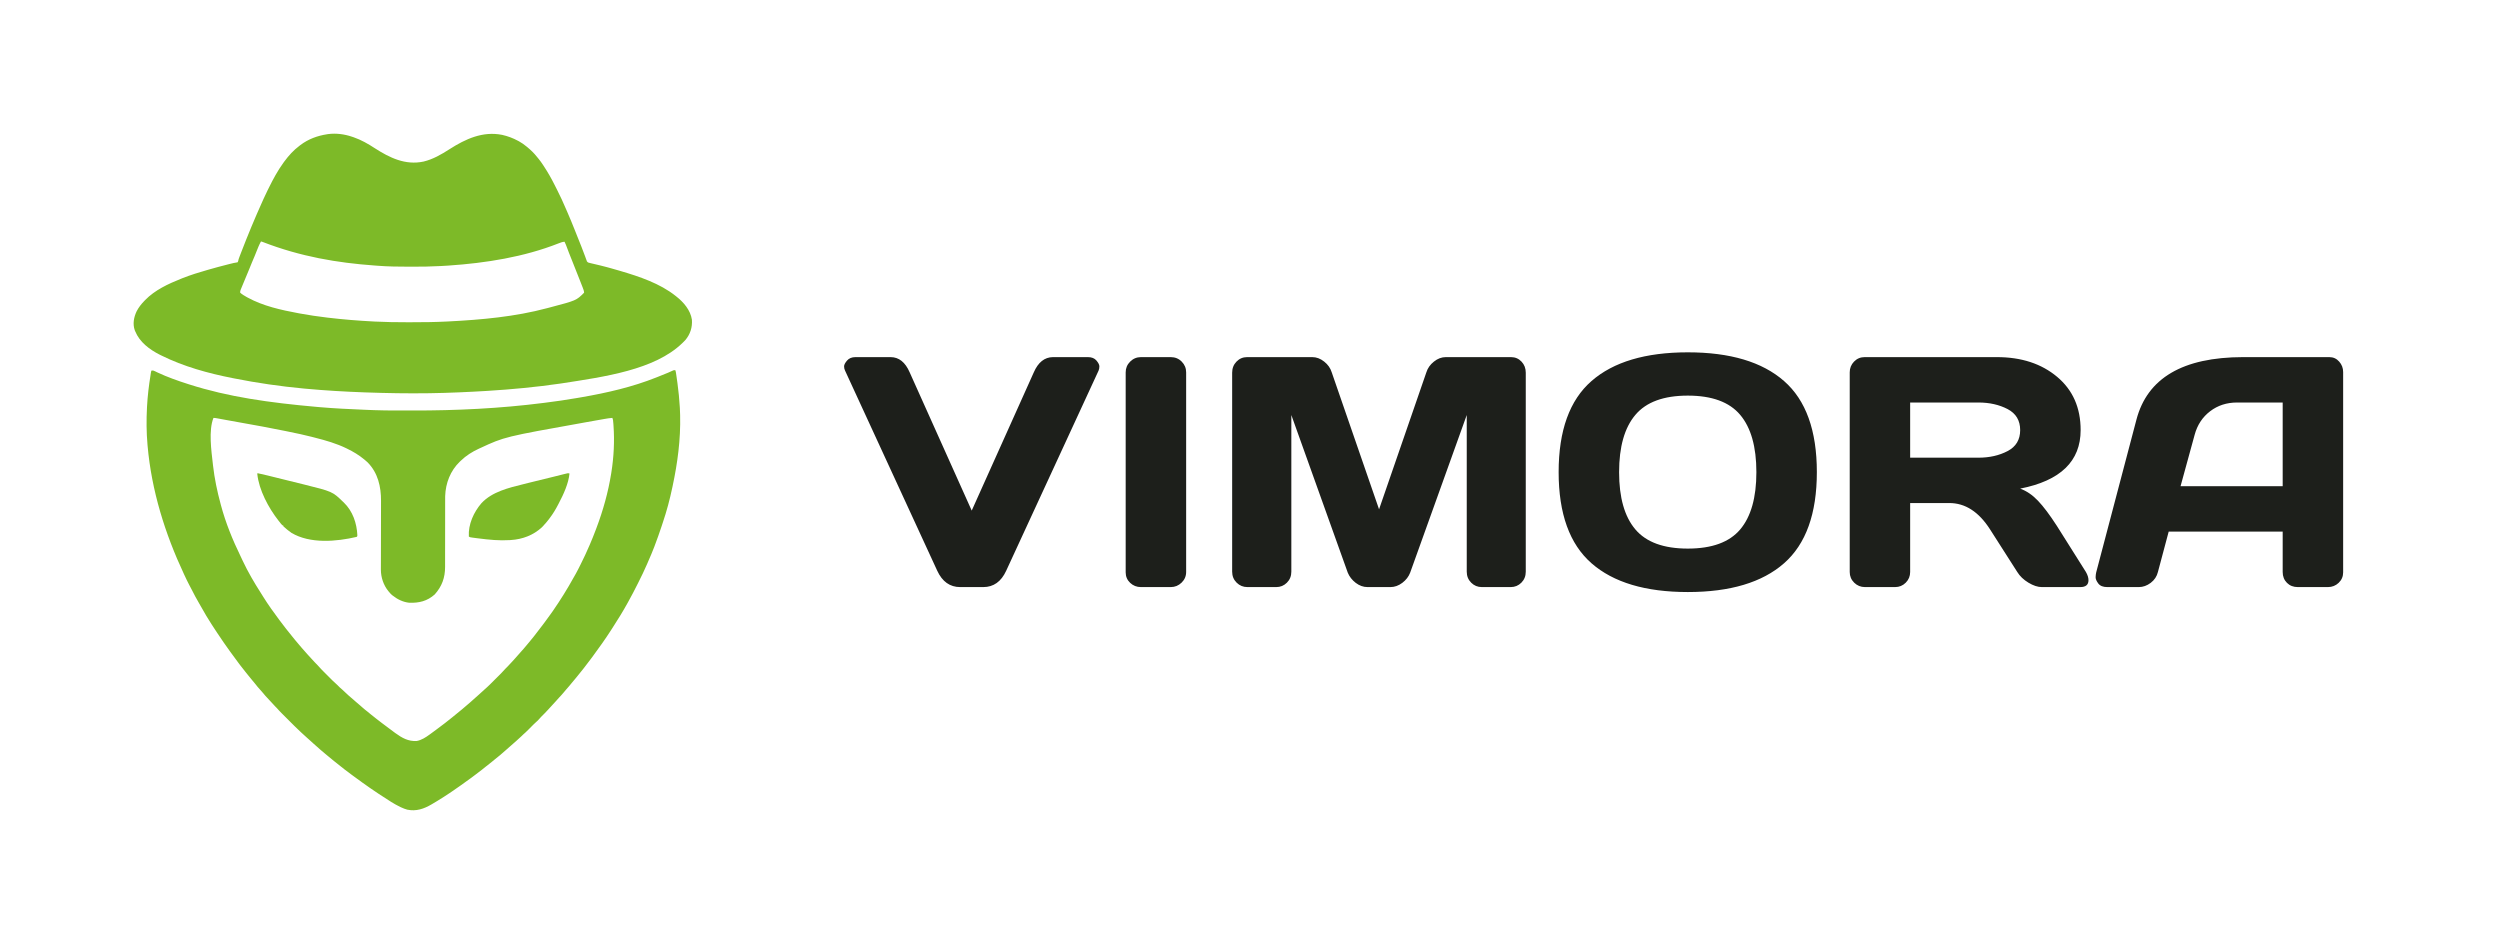
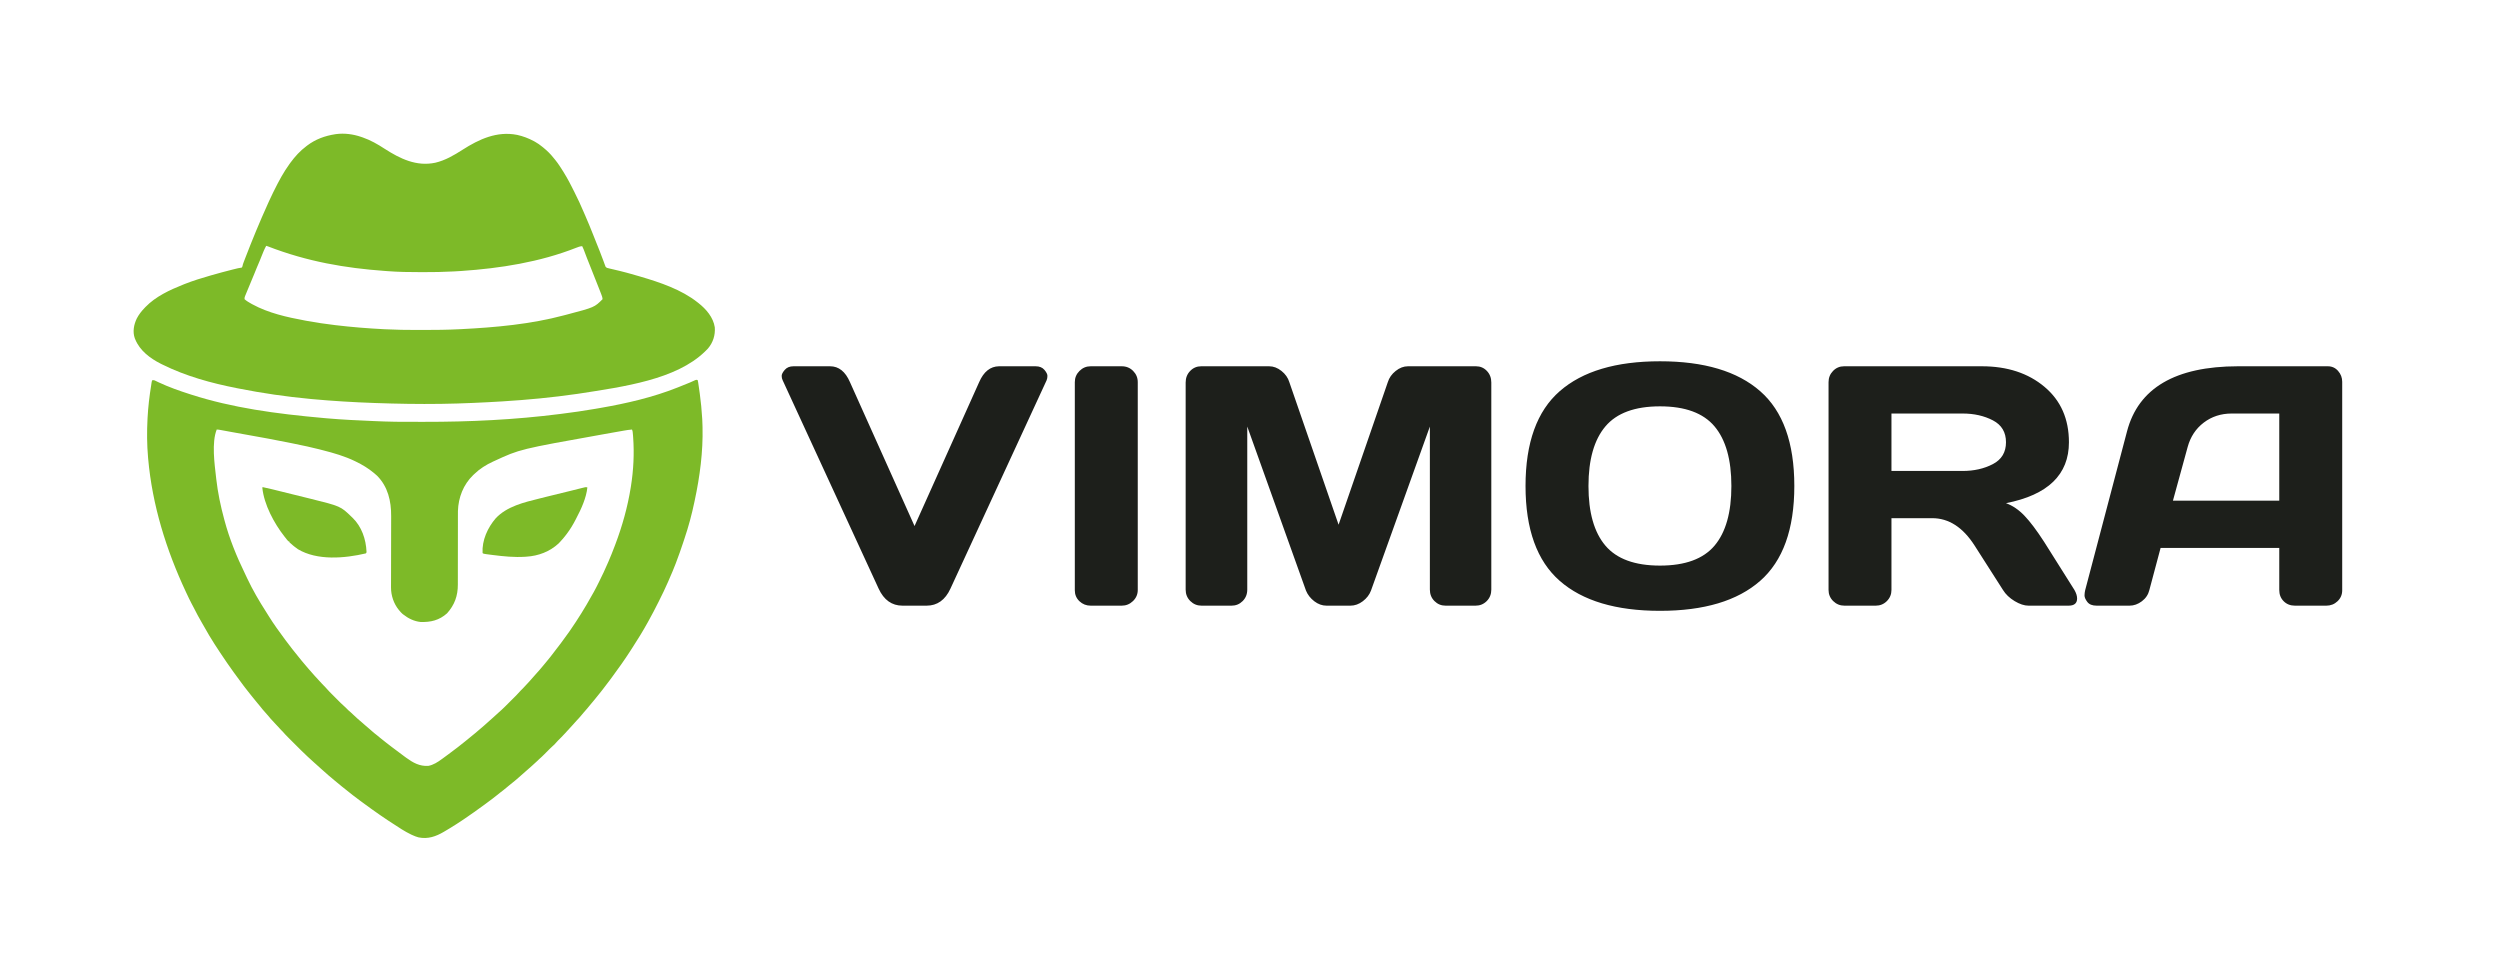
- <svg xmlns="http://www.w3.org/2000/svg" viewBox="-75.082 -260.082 8046.86 3039.16">
+ <svg xmlns="http://www.w3.org/2000/svg" viewBox="-58.101 -243.101 7729.89 3005.2">
  <g fill="#7DBA28" fill-rule="evenodd">
    <path transform="translate(1058 180)" d="M0 0 C1.72 0.58 3.45 1.15 5.23 1.75 C29.57 10.21 51.6 22.78 73.11 36.85 C121.1 67.72 171.63 92.42 230 80 C260.8 72.67 287.6 56.92 314 40 C365.32 7.16 420.67 -18.38 483.04 -6 C501.09 -1.98 517.72 4.25 534 13 C535.2 13.64 536.41 14.28 537.65 14.93 C546.07 19.56 553.56 24.93 561 31 C561.53 31.43 561.53 31.43 564.21 33.59 C575.37 42.79 585.84 52.8 594.78 64.2 C596.89 66.86 599.05 69.45 601.23 72.05 C606.06 77.96 610.36 84.14 614.56 90.5 C615.33 91.66 616.1 92.82 616.89 94.01 C629.68 113.46 641.32 133.56 651.69 154.39 C654.47 159.96 657.28 165.52 660.12 171.07 C670.41 191.26 679.8 211.72 688.67 232.58 C690.41 236.63 692.17 240.68 693.94 244.73 C702.02 263.18 709.63 281.78 717.06 300.5 C718.15 303.24 719.25 305.98 720.34 308.72 C722.49 314.13 724.64 319.54 726.79 324.95 C730.55 334.38 734.32 343.8 738.1 353.22 C742.18 363.41 746.06 373.65 749.8 383.96 C750.43 385.67 751.05 387.37 751.69 389.12 C751.97 389.9 751.97 389.9 753.39 393.82 C753.92 395.2 754.45 396.58 755 398 C755.32 399.02 755.65 400.03 755.98 401.08 C759.09 405.58 762.64 405.74 767.88 406.96 C768.87 407.2 769.86 407.44 770.88 407.69 C774.1 408.46 777.33 409.2 780.56 409.94 C782.78 410.46 785 410.99 787.21 411.53 C791.55 412.57 795.89 413.6 800.23 414.62 C806.93 416.22 813.6 417.93 820.25 419.75 C821.24 420.02 822.23 420.29 823.24 420.57 C826.16 421.37 829.08 422.18 832 423 C832.53 423.15 832.53 423.15 835.19 423.89 C843.48 426.2 851.74 428.58 860 431 C861.39 431.41 862.78 431.81 864.21 432.23 C924.71 450.07 991.01 472.19 1041 512 C1041.77 512.6 1042.55 513.2 1043.34 513.82 C1067.16 532.48 1089.37 558.07 1094 589 C1095.86 613.16 1088.64 635.95 1072.84 654.54 C1070.49 657.05 1068.08 659.47 1065.62 661.88 C1064.74 662.74 1063.85 663.61 1062.94 664.51 C974.1 750.39 813.53 772.5 674 794 C672.18 794.27 670.36 794.54 668.48 794.81 C591.75 805.94 514.37 813.21 437 818 C435.93 818.07 434.86 818.13 433.76 818.2 C405.27 819.99 376.77 821.38 348.25 822.62 C346.83 822.69 345.41 822.75 343.94 822.81 C312.91 824.17 281.87 825.1 250.81 825.56 C249.43 825.58 248.05 825.6 246.63 825.63 C179.06 826.63 111.54 825.39 44 823 C42.58 822.95 41.17 822.9 39.71 822.85 C-23.62 820.6 -86.9 816.84 -150 811 C-151.9 810.83 -153.8 810.65 -155.75 810.47 C-230.65 803.47 -305.24 792.7 -379 778 C-380.67 777.67 -382.33 777.35 -384.05 777.01 C-462.8 761.54 -541.94 739.82 -614 704 C-615.67 703.18 -617.34 702.36 -619.06 701.51 C-652.02 684.77 -683.73 661.12 -698 626 C-698.44 624.96 -698.87 623.92 -699.32 622.85 C-706.53 602.43 -702.22 580.73 -693.25 561.81 C-686.75 549.38 -678.73 539.05 -669 529 C-668.05 528 -667.1 527 -666.12 525.97 C-634.73 493.57 -591.3 473.46 -550 457 C-548.27 456.3 -546.53 455.61 -544.75 454.89 C-519.03 444.81 -492.56 436.55 -466 429 C-465.24 428.78 -465.24 428.78 -461.37 427.67 C-440.66 421.75 -419.89 416.1 -399 410.88 C-397.16 410.41 -395.32 409.95 -393.43 409.48 C-379.31 405.98 -379.31 405.98 -372.36 404.95 C-370.92 404.64 -369.48 404.32 -368 404 C-366.19 399.88 -366.19 399.88 -365 394 C-364.15 391.54 -363.26 389.1 -362.33 386.68 C-361.79 385.26 -361.25 383.85 -360.69 382.39 C-360.13 380.94 -359.58 379.49 -359 378 C-358.48 376.65 -357.97 375.31 -357.44 373.92 C-335.98 318.06 -313.1 262.68 -288.43 208.16 C-287.1 205.22 -285.78 202.27 -284.47 199.32 C-280.53 190.48 -276.47 181.73 -272.08 173.1 C-270.6 170.19 -269.14 167.27 -267.7 164.34 C-254.04 136.66 -239.19 108.99 -221 84 C-220.04 82.67 -219.07 81.34 -218.08 79.97 C-203.87 60.68 -188.27 43.35 -169 29 C-168.1 28.31 -167.2 27.61 -166.27 26.89 C-140.67 7.52 -111.51 -3.15 -80 -8 C-78.88 -8.18 -77.77 -8.35 -76.62 -8.53 C-51.06 -11.85 -24.26 -8.28 0 0 Z M-293 337 C-298.77 347.23 -303.05 358.17 -307.38 369.06 C-308.7 372.35 -310.02 375.65 -311.34 378.94 C-311.97 380.5 -312.6 382.07 -313.25 383.69 C-316.07 390.63 -319.04 397.5 -322.02 404.37 C-324.82 410.91 -327.43 417.52 -330.05 424.14 C-332.53 430.33 -335.13 436.48 -337.73 442.62 C-342.07 452.91 -346.33 463.22 -350.57 473.53 C-351.48 475.75 -352.4 477.96 -353.32 480.17 C-354.47 482.94 -355.61 485.72 -356.75 488.5 C-357.38 490.04 -358.02 491.57 -358.67 493.16 C-360 497 -360 497 -360 502 C-353.73 507.62 -346.72 511.74 -339.38 515.81 C-338.28 516.42 -337.19 517.03 -336.06 517.65 C-285.97 545.01 -228.62 557.67 -173 568 C-171.19 568.34 -169.38 568.68 -167.51 569.02 C-138.78 574.32 -110 578.56 -81 582 C-79.96 582.12 -78.93 582.25 -77.86 582.38 C-28.64 588.27 20.74 592.21 70.25 594.75 C71.39 594.81 72.54 594.87 73.71 594.93 C107.73 596.66 141.74 597.17 175.8 597.13 C180.83 597.12 185.87 597.13 190.9 597.13 C229.43 597.17 267.96 596.73 306.44 594.75 C307.68 594.69 308.92 594.63 310.2 594.56 C416.15 589.18 524.8 579.43 627.57 551.92 C630.81 551.05 634.06 550.21 637.32 549.37 C721.93 527.07 721.93 527.07 747 502 C746.69 496.07 744.65 490.99 742.5 485.5 C742.32 485.04 742.32 485.04 741.42 482.72 C740.66 480.78 739.9 478.84 739.14 476.91 C738.05 474.13 736.97 471.35 735.89 468.57 C731.25 456.62 726.5 444.72 721.73 432.83 C717.35 421.9 713.03 410.95 708.73 400 C705.4 391.53 702.03 383.07 698.62 374.62 C695.06 365.77 691.69 356.86 688.47 347.86 C687.17 344.44 685.71 341.24 684 338 C677.02 338.49 671.11 340.7 664.69 343.31 C552.64 387.36 430.62 406.58 311 414.69 C309.42 414.79 307.85 414.9 306.22 415.01 C301.7 415.3 297.17 415.56 292.63 415.81 C289.96 415.95 287.29 416.1 284.61 416.25 C254.51 417.91 224.48 418.37 194.33 418.32 C190.69 418.31 187.05 418.31 183.4 418.31 C149.63 418.27 115.96 417.94 82.28 415.26 C78.74 414.98 75.19 414.72 71.65 414.46 C-46.57 405.89 -165 386.24 -287.96 338.58 C-292 337 -292 337 -293 337 Z " />
    <path transform="translate(2099 932)" d="M0 0 C0.93 2.97 0.93 2.97 1.53 7 C1.76 8.51 1.99 10.01 2.23 11.56 C2.46 13.21 2.7 14.86 2.94 16.56 C3.19 18.27 3.44 19.97 3.7 21.73 C4.5 27.15 5.25 32.57 6 38 C6.23 39.68 6.47 41.35 6.71 43.08 C10.14 67.99 12.46 92.91 14 118 C14.07 119.14 14.14 120.28 14.22 121.46 C14.63 128.31 14.86 135.15 15 142 C15.03 143.21 15.07 144.42 15.1 145.66 C16.94 221.49 6.86 297.98 -9 372 C-9.33 373.56 -9.65 375.12 -9.99 376.72 C-18.03 415.19 -28.29 453.49 -40.9 490.73 C-42.12 494.36 -43.31 498.01 -44.5 501.66 C-51.46 522.98 -59.09 544.02 -67 565 C-67.21 565.57 -67.21 565.57 -68.29 568.43 C-74.17 584.02 -80.79 599.26 -87.48 614.52 C-88.8 617.53 -90.08 620.55 -91.35 623.58 C-99.74 643.44 -109.45 662.68 -119 682 C-119.32 682.64 -119.32 682.64 -120.92 685.89 C-130.79 705.86 -141.2 725.51 -152 745 C-152.85 746.54 -153.69 748.08 -154.57 749.66 C-169.12 776.03 -184.95 801.67 -201.35 826.92 C-203.73 830.58 -206.09 834.26 -208.44 837.94 C-226.1 865.4 -245.05 891.94 -264.45 918.2 C-266.85 921.44 -269.23 924.68 -271.61 927.93 C-278.57 937.43 -285.67 946.78 -293 956 C-294.79 958.29 -296.58 960.58 -298.38 962.88 C-304.49 970.66 -310.74 978.33 -317 986 C-317.8 986.99 -318.61 987.98 -319.44 989 C-324.32 995 -329.3 1000.91 -334.3 1006.8 C-336.78 1009.74 -339.21 1012.7 -341.62 1015.69 C-345.2 1020.09 -348.95 1024.3 -352.77 1028.49 C-355 1030.99 -357.1 1033.57 -359.19 1036.19 C-364.09 1042.26 -369.43 1047.89 -374.78 1053.56 C-378.28 1057.3 -381.64 1061.14 -385 1065 C-388.65 1069.02 -392.33 1073.01 -396 1077 C-397.81 1078.98 -399.63 1080.96 -401.44 1082.94 C-402.35 1083.93 -403.27 1084.93 -404.21 1085.95 C-406.06 1087.98 -407.92 1090.01 -409.76 1092.05 C-416.95 1099.93 -424.42 1107.47 -432.02 1114.96 C-435.85 1118.85 -439.41 1122.89 -443 1127 C-444.51 1128.43 -446.04 1129.84 -447.62 1131.19 C-450.91 1134.05 -453.95 1136.91 -457 1140 C-457.93 1140.94 -458.87 1141.88 -459.83 1142.84 C-460.84 1143.86 -461.85 1144.88 -462.89 1145.93 C-465.2 1148.24 -467.51 1150.56 -469.81 1152.88 C-470.96 1154.03 -472.11 1155.19 -473.3 1156.39 C-479.04 1162.14 -484.82 1167.72 -491 1173 C-492.15 1174.15 -493.31 1175.31 -494.5 1176.5 C-498.19 1180.19 -502.06 1183.57 -506 1187 C-508 1188.83 -510 1190.66 -512 1192.5 C-518.83 1198.78 -525.82 1204.85 -532.88 1210.88 C-537.91 1215.18 -542.88 1219.55 -547.79 1224 C-558.68 1233.86 -569.95 1243.23 -581.54 1252.26 C-584.87 1254.89 -588.1 1257.61 -591.31 1260.38 C-597.58 1265.73 -604.11 1270.71 -610.68 1275.68 C-614.82 1278.86 -618.85 1282.12 -622.88 1285.44 C-630.18 1291.42 -637.71 1297.03 -645.34 1302.59 C-649.63 1305.73 -653.88 1308.92 -658.12 1312.12 C-664.8 1317.15 -671.59 1321.99 -678.44 1326.78 C-682.73 1329.81 -686.97 1332.88 -691.21 1335.97 C-700.54 1342.72 -710.02 1349.23 -719.58 1355.66 C-722.3 1357.49 -725.03 1359.34 -727.75 1361.18 C-739.98 1369.44 -752.4 1377.32 -765 1385 C-766.36 1385.83 -767.72 1386.66 -769.13 1387.52 C-772.74 1389.71 -776.36 1391.86 -780 1394 C-781.67 1394.99 -783.34 1395.99 -785.06 1397.01 C-809.58 1411.43 -834.42 1420 -863.03 1414.04 C-869.65 1412.31 -875.79 1409.83 -882 1407 C-883.19 1406.46 -884.39 1405.92 -885.62 1405.36 C-905.87 1395.67 -924.71 1383.06 -943.41 1370.7 C-947.23 1368.19 -951.09 1365.72 -954.94 1363.25 C-963.07 1357.99 -971.05 1352.53 -979 1347 C-980.83 1345.74 -982.66 1344.47 -984.48 1343.21 C-1001.26 1331.59 -1017.8 1319.66 -1034.21 1307.54 C-1037.4 1305.18 -1040.59 1302.84 -1043.79 1300.5 C-1058.91 1289.42 -1073.68 1277.95 -1088.19 1266.09 C-1091.83 1263.14 -1095.5 1260.25 -1099.19 1257.38 C-1104.88 1252.92 -1110.42 1248.31 -1115.92 1243.61 C-1118.73 1241.23 -1121.57 1238.89 -1124.44 1236.56 C-1136.44 1226.79 -1148.08 1216.55 -1159.57 1206.18 C-1161.66 1204.31 -1163.76 1202.46 -1165.88 1200.62 C-1170.35 1196.69 -1174.74 1192.66 -1179.13 1188.62 C-1181.37 1186.57 -1183.65 1184.56 -1185.94 1182.56 C-1191.73 1177.48 -1197.36 1172.24 -1203 1167 C-1204.12 1165.96 -1205.25 1164.93 -1206.4 1163.86 C-1219.52 1151.66 -1232.17 1138.99 -1244.82 1126.31 C-1248.65 1122.48 -1252.48 1118.65 -1256.31 1114.83 C-1258.76 1112.38 -1261.21 1109.92 -1263.66 1107.47 C-1264.8 1106.34 -1265.94 1105.2 -1267.1 1104.03 C-1272.61 1098.51 -1277.93 1092.93 -1283 1087 C-1284.65 1085.31 -1286.31 1083.64 -1288 1082 C-1292.21 1077.83 -1296.11 1073.48 -1300 1069 C-1302.28 1066.54 -1304.58 1064.08 -1306.88 1061.62 C-1320.96 1046.57 -1320.96 1046.57 -1327.31 1038.69 C-1330.68 1034.52 -1334.21 1030.59 -1337.88 1026.69 C-1343 1021.2 -1347.64 1015.48 -1352.22 1009.54 C-1355.05 1005.93 -1358 1002.46 -1361 999 C-1365.9 993.34 -1370.56 987.54 -1375.15 981.64 C-1378.24 977.7 -1381.39 973.81 -1384.56 969.94 C-1390.17 963.05 -1395.64 956.08 -1401 949 C-1402.15 947.48 -1403.31 945.95 -1404.5 944.38 C-1411.69 934.83 -1418.77 925.21 -1425.75 915.5 C-1428.58 911.58 -1431.45 907.68 -1434.33 903.8 C-1441.1 894.67 -1447.62 885.41 -1454 876 C-1455.39 873.96 -1456.79 871.91 -1458.18 869.87 C-1482.16 834.68 -1505.84 799.13 -1526.33 761.77 C-1528.23 758.38 -1530.15 755.03 -1532.14 751.7 C-1541.49 735.98 -1549.89 719.86 -1558.18 703.56 C-1560.36 699.3 -1562.61 695.08 -1564.88 690.88 C-1570.26 680.75 -1575.13 670.38 -1580 660 C-1580.71 658.49 -1581.42 656.97 -1582.15 655.41 C-1643.17 525.18 -1686.32 386.68 -1699 243 C-1699.11 241.74 -1699.23 240.47 -1699.34 239.17 C-1702.83 199.6 -1703.09 159.65 -1701 120 C-1700.94 118.85 -1700.88 117.71 -1700.82 116.53 C-1699.01 82.82 -1695.06 49.35 -1689.64 16.04 C-1689.24 13.52 -1688.87 10.99 -1688.55 8.45 C-1688.13 5.42 -1688.13 5.42 -1687 1 C-1681.34 -0.13 -1680.32 0.4 -1675.33 2.84 C-1673.99 3.48 -1672.64 4.13 -1671.25 4.79 C-1669.79 5.5 -1668.32 6.21 -1666.81 6.94 C-1635.18 21.8 -1602.26 33.37 -1569 44 C-1567.71 44.41 -1566.43 44.83 -1565.1 45.25 C-1439.3 85.51 -1307.27 104.09 -1153.73 117.68 C-1150.49 117.96 -1147.25 118.24 -1144.01 118.52 C-1097.51 122.55 -1050.81 124.73 -1004.19 126.69 C-1002.74 126.75 -1001.3 126.81 -999.82 126.87 C-995.62 127.05 -991.43 127.22 -987.23 127.39 C-986.06 127.43 -984.89 127.48 -983.69 127.53 C-979.46 127.7 -975.23 127.85 -971 128 C-969.93 128.04 -968.87 128.08 -967.77 128.12 C-945.65 128.94 -923.55 129.16 -901.41 129.17 C-897.85 129.17 -894.28 129.17 -890.71 129.18 C-883.27 129.18 -875.82 129.19 -868.38 129.19 C-860.89 129.19 -853.41 129.19 -845.92 129.21 C-705.73 129.46 -565.13 122.71 -426 105 C-424.57 104.82 -423.15 104.64 -421.68 104.45 C-386.49 99.99 -351.39 95.13 -316.46 88.96 C-311.09 88.02 -305.72 87.1 -300.35 86.18 C-219.84 72.21 -137.99 53.32 -62 23 C-61.2 22.68 -61.2 22.68 -57.17 21.08 C-21.01 6.6 -21.01 6.6 -7.17 0.14 C-4 -1 -4 -1 0 0 Z M-1487 153 C-1503.06 193.14 -1493.77 258.87 -1489 301 C-1488.81 302.74 -1488.61 304.49 -1488.41 306.29 C-1483.62 348.26 -1475.06 389.26 -1464 430 C-1463.67 431.23 -1463.34 432.47 -1463.01 433.74 C-1447.85 490.64 -1425.37 545.79 -1399.6 598.64 C-1397.31 603.37 -1395.08 608.11 -1392.88 612.88 C-1376.01 648.78 -1355.69 683.55 -1334.26 716.91 C-1331.51 721.18 -1328.84 725.49 -1326.19 729.81 C-1310.7 754.65 -1293.48 778.54 -1276 802 C-1275.6 802.54 -1275.6 802.54 -1273.58 805.26 C-1260.19 823.19 -1246.48 840.85 -1232.21 858.1 C-1229.74 861.11 -1227.29 864.13 -1224.88 867.19 C-1219.77 873.61 -1214.36 879.78 -1209 886 C-1206.94 888.42 -1204.87 890.83 -1202.81 893.25 C-1198.68 898.07 -1194.5 902.83 -1190.23 907.52 C-1188.36 909.6 -1186.53 911.69 -1184.7 913.8 C-1181.09 917.9 -1177.38 921.9 -1173.62 925.88 C-1169.41 930.35 -1165.21 934.84 -1161.12 939.44 C-1157.67 943.31 -1154.06 946.99 -1150.34 950.6 C-1148.49 952.5 -1146.72 954.49 -1144.99 956.5 C-1140.47 961.68 -1135.62 966.52 -1130.75 971.38 C-1129.78 972.35 -1128.81 973.32 -1127.81 974.32 C-1125.77 976.36 -1123.73 978.4 -1121.69 980.45 C-1118.57 983.55 -1115.46 986.67 -1112.36 989.78 C-1110.36 991.77 -1108.37 993.76 -1106.38 995.75 C-1105.92 996.22 -1105.92 996.22 -1103.59 998.55 C-1098.55 1003.57 -1093.39 1008.35 -1088 1013 C-1085.33 1015.67 -1082.67 1018.33 -1080 1021 C-1077.33 1023.33 -1074.67 1025.67 -1072 1028 C-1069.39 1030.43 -1066.78 1032.86 -1064.19 1035.31 C-1055.24 1043.72 -1046.31 1052.01 -1036.75 1059.72 C-1033.92 1062.07 -1031.21 1064.51 -1028.5 1067 C-1024.03 1071.12 -1019.4 1074.98 -1014.67 1078.79 C-1012.1 1080.92 -1009.64 1083.12 -1007.19 1085.38 C-1002.2 1089.92 -996.91 1094.04 -991.58 1098.18 C-988.13 1100.9 -984.78 1103.7 -981.44 1106.56 C-975.13 1111.94 -968.61 1116.99 -962 1122 C-959.83 1123.67 -957.67 1125.33 -955.5 1127 C-954.43 1127.82 -953.36 1128.65 -952.25 1129.5 C-950.07 1131.17 -947.89 1132.85 -945.71 1134.54 C-932.29 1144.89 -918.68 1154.98 -905 1165 C-903.72 1165.94 -902.44 1166.87 -901.12 1167.84 C-879.97 1183.16 -859.85 1194.56 -833 1193 C-817.51 1190.29 -803.45 1181.18 -791 1172 C-790.43 1171.58 -790.43 1171.58 -787.53 1169.48 C-783.67 1166.67 -779.84 1163.83 -776 1161 C-774.44 1159.86 -772.89 1158.72 -771.28 1157.54 C-762.1 1150.8 -752.99 1143.99 -744 1137 C-742.6 1135.92 -741.21 1134.84 -739.77 1133.73 C-725.25 1122.5 -711.05 1110.89 -696.89 1099.21 C-693.73 1096.6 -690.56 1094.02 -687.38 1091.44 C-681.76 1086.85 -676.3 1082.09 -670.84 1077.33 C-667.18 1074.16 -663.5 1071.01 -659.81 1067.88 C-654.32 1063.18 -648.97 1058.36 -643.67 1053.46 C-640.17 1050.24 -636.59 1047.12 -633 1044 C-626.58 1038.28 -620.23 1032.47 -613.9 1026.64 C-611.31 1024.28 -608.69 1021.95 -606.06 1019.62 C-602.92 1016.82 -599.96 1013.99 -597 1011 C-595.53 1009.54 -594.06 1008.07 -592.6 1006.61 C-587.94 1001.97 -583.29 997.33 -578.64 992.69 C-576.63 990.69 -574.63 988.7 -572.62 986.7 C-569.72 983.81 -566.82 980.91 -563.91 978.01 C-563.03 977.13 -562.14 976.24 -561.22 975.33 C-556.27 970.38 -551.57 965.31 -547 960 C-544.69 957.65 -542.35 955.31 -540 953 C-535.12 948.15 -530.48 943.23 -526 938 C-524.05 935.87 -522.09 933.74 -520.12 931.62 C-512.13 922.99 -504.34 914.25 -496.77 905.23 C-494.17 902.2 -491.52 899.25 -488.81 896.31 C-485.06 892.23 -481.55 888.02 -478.13 883.66 C-475.65 880.56 -473.08 877.53 -470.5 874.5 C-465.89 869.08 -461.4 863.59 -457 858 C-456.15 856.92 -455.29 855.84 -454.41 854.73 C-445.21 843.05 -436.17 831.27 -427.27 819.37 C-424.96 816.28 -422.65 813.21 -420.32 810.13 C-412.34 799.56 -404.55 788.88 -397 778 C-396.06 776.65 -395.13 775.3 -394.16 773.91 C-370.05 738.99 -347.68 703.13 -327.2 665.96 C-325.13 662.24 -323.01 658.56 -320.88 654.88 C-318.16 650.15 -315.64 645.37 -313.23 640.49 C-310.6 635.22 -307.96 629.95 -305.28 624.7 C-295.14 604.77 -285.88 584.52 -277 564 C-276.74 563.39 -276.74 563.39 -275.39 560.3 C-268.9 545.31 -262.84 530.17 -257.08 514.87 C-256.14 512.38 -255.19 509.9 -254.24 507.41 C-233.04 451.23 -216.53 392.32 -207 333 C-206.76 331.52 -206.52 330.05 -206.28 328.52 C-198.38 278.57 -195.79 228.1 -199.38 177.62 C-199.5 175.84 -199.63 174.06 -199.76 172.23 C-200.81 158.74 -200.81 158.74 -203 153 C-211.63 153.65 -220.04 154.93 -228.55 156.45 C-229.97 156.7 -231.39 156.95 -232.85 157.2 C-237.52 158.03 -242.2 158.86 -246.88 159.69 C-250.18 160.27 -253.49 160.86 -256.8 161.44 C-267.2 163.29 -277.6 165.14 -288 167 C-289.65 167.3 -291.31 167.59 -293.01 167.9 C-549.89 213.83 -549.89 213.83 -628 250 C-628.71 250.32 -628.71 250.32 -632.29 251.93 C-653.75 261.71 -674.05 274.48 -691 291 C-692.1 292.03 -693.19 293.07 -694.32 294.13 C-724.4 323.17 -739.81 363.04 -741.18 404.57 C-741.28 411.06 -741.27 417.56 -741.26 424.05 C-741.26 426.54 -741.26 429.02 -741.27 431.51 C-741.27 436.83 -741.28 442.15 -741.27 447.47 C-741.27 455.9 -741.29 464.33 -741.3 472.76 C-741.35 496.71 -741.37 520.67 -741.38 544.63 C-741.38 557.88 -741.4 571.14 -741.44 584.39 C-741.46 592.76 -741.46 601.12 -741.45 609.49 C-741.45 614.7 -741.46 619.92 -741.48 625.14 C-741.48 627.55 -741.48 629.95 -741.47 632.35 C-741.35 667.16 -751.57 695.34 -774.81 721.25 C-798.93 742.85 -825.42 749.11 -857 748 C-876.68 745.91 -894.65 737.14 -910 725 C-910.88 724.32 -911.75 723.64 -912.65 722.94 C-916.23 719.98 -919.03 716.57 -922 713 C-922.68 712.21 -923.36 711.43 -924.06 710.62 C-939.65 691.49 -948.16 666.18 -948.1 641.67 C-948.1 641.16 -948.1 641.16 -948.1 638.56 C-948.09 635.12 -948.08 631.69 -948.07 628.25 C-948.06 625.79 -948.06 623.32 -948.05 620.86 C-948.04 615.54 -948.03 610.23 -948.01 604.92 C-947.99 596.51 -947.98 588.09 -947.97 579.67 C-947.93 555.74 -947.89 531.81 -947.83 507.87 C-947.79 494.65 -947.77 481.43 -947.76 468.21 C-947.75 461.23 -947.74 454.24 -947.71 447.26 C-947.69 440.67 -947.68 434.09 -947.68 427.5 C-947.68 425.1 -947.67 422.7 -947.66 420.3 C-947.41 374.2 -957.67 329.71 -991 296 C-993.61 293.6 -996.28 291.27 -999 289 C-999.8 288.33 -1000.59 287.66 -1001.41 286.97 C-1018.39 272.85 -1037.13 261.55 -1057 252 C-1057.9 251.56 -1058.8 251.12 -1059.73 250.66 C-1091 235.51 -1125.2 225.59 -1158.79 217.07 C-1162.73 216.07 -1166.66 215.04 -1170.58 214 C-1194.67 207.71 -1219.07 202.77 -1243.44 197.74 C-1247.17 196.97 -1250.89 196.18 -1254.62 195.4 C-1277.39 190.64 -1300.24 186.29 -1323.12 182.01 C-1326.23 181.43 -1329.35 180.85 -1332.46 180.26 C-1369.51 173.32 -1406.62 166.66 -1443.75 160.17 C-1454.13 158.35 -1464.49 156.45 -1474.84 154.46 C-1478.95 153.68 -1482.8 153 -1487 153 Z " />
    <path transform="translate(754 1263)" d="M0 0 C9.92 2.07 19.78 4.35 29.62 6.75 C30.26 6.9 30.26 6.9 33.49 7.69 C42.33 9.84 51.15 12.04 59.97 14.25 C70.47 16.88 80.98 19.48 91.49 22.05 C109 26.34 126.5 30.66 144 35 C145.09 35.27 146.18 35.54 147.31 35.82 C240.98 59.09 240.98 59.09 275 92 C275.87 92.81 276.73 93.63 277.62 94.47 C306.24 122.01 319.45 160.99 321.18 199.97 C321 203 321 203 319 205 C253.72 220.35 168.91 227.81 109 192 C104.79 189.22 100.88 186.23 97 183 C96.37 182.48 96.37 182.48 93.16 179.84 C85.94 173.79 85.94 173.79 83 171 C83 170.34 83 169.68 83 169 C82.34 168.67 82.34 168.67 79 167 C75.74 163.56 72.92 159.74 70 156 C68.99 154.73 67.98 153.47 66.95 152.16 C35.32 111.78 4.25 54.03 -1 2 C-0.67 1.34 -0.34 0.68 0 0 Z " />
    <path transform="translate(1758 1264)" d="M0 0 C-3.17 32.02 -19 66.75 -34 95 C-34.67 96.32 -35.34 97.64 -36.03 99 C-44.1 114.69 -53.23 130 -64 144 C-64.77 145.03 -65.53 146.06 -66.32 147.12 C-72.12 154.84 -78.35 162 -85 169 C-86.22 170.32 -87.43 171.64 -88.69 173 C-116.25 198.57 -151.33 211.82 -188.56 214.12 C-189.18 214.17 -189.18 214.17 -192.33 214.39 C-225.62 216.54 -259 213.24 -292 209 C-292.71 208.91 -292.71 208.91 -296.3 208.46 C-300.37 207.94 -304.43 207.41 -308.5 206.88 C-309.11 206.8 -309.11 206.8 -312.21 206.4 C-320.65 205.24 -320.65 205.24 -324 203 C-326.3 163.66 -308.28 124.31 -283.12 95.19 C-248.81 58.63 -195.58 46.02 -148.72 34.42 C-141.82 32.71 -134.93 30.97 -128.04 29.23 C-102.28 22.75 -76.51 16.34 -50.66 10.25 C-39.73 7.68 -28.84 4.96 -17.98 2.07 C-5.26 -1.32 -5.26 -1.32 0 0 Z " />
  </g>
-   <path fill="#1D1F1B" transform="translate(2630.94 1629.59) scale(1.05711)" d="M13.2 -659.2Q10.3 -665.0 10.3 -672.1Q10.3 -679.2 19.3 -689.7Q28.3 -700.2 44.9 -700.2L151.9 -700.2Q189.9 -700.2 210.0 -653.8L398.9 -232.9L587.9 -653.8Q607.9 -699.7 646.0 -700.2L752.9 -700.2Q770.0 -700.2 778.8 -689.7Q787.6 -679.2 787.6 -672.1Q787.6 -665.0 785.2 -659.2L503.9 -49.8Q481.0 -0.0 434.1 -0.0L363.8 -0.0Q316.9 -0.0 293.9 -49.8L13.2 -659.2ZM867.7 -44.9L867.7 -653.8Q867.7 -672.9 881.3 -686.5Q895.0 -700.2 914.1 -700.2L1004.9 -700.2Q1024.9 -700.2 1038.3 -686.5Q1051.8 -672.9 1051.8 -653.8L1051.8 -45.9Q1051.8 -26.9 1037.8 -13.4Q1023.9 -0.0 1004.9 -0.0L914.1 -0.0Q895.0 -0.0 881.3 -12.9Q867.7 -25.9 867.7 -44.9ZM1191.9 -46.9L1191.9 -652.8Q1191.9 -672.9 1205.1 -686.5Q1218.3 -700.2 1237.3 -700.2L1436.0 -700.2Q1455.1 -700.2 1472.2 -686.5Q1489.3 -672.9 1495.1 -653.8L1639.2 -236.8L1783.2 -653.8Q1789.1 -672.9 1806.2 -686.5Q1823.2 -700.2 1842.3 -700.2L2041.0 -700.2Q2060.1 -700.2 2073.0 -686.5Q2085.9 -672.9 2085.9 -652.8L2085.9 -46.9Q2085.9 -26.9 2072.5 -13.4Q2059.1 -0.0 2040.0 -0.0L1952.1 -0.0Q1933.1 -0.0 1919.7 -13.4Q1906.2 -26.9 1906.2 -46.9L1906.2 -523.9L1733.9 -43.9Q1727.1 -25.9 1710.0 -12.9Q1692.9 -0.0 1673.8 -0.0L1604.0 -0.0Q1585.0 -0.0 1568.1 -12.9Q1551.3 -25.9 1543.9 -43.9L1372.1 -523.9L1372.1 -46.9Q1372.1 -26.9 1358.6 -13.4Q1345.2 -0.0 1326.2 -0.0L1238.3 -0.0Q1219.2 -0.0 1205.6 -13.4Q1191.9 -26.9 1191.9 -46.9ZM2579.3 15.1Q2386.2 15.1 2286.1 -72.5Q2186.0 -160.2 2186.0 -350.1Q2186.0 -540.0 2286.1 -627.4Q2386.2 -714.8 2579.3 -714.8Q2772.5 -714.8 2872.3 -627.4Q2972.2 -540.0 2972.2 -350.1Q2972.2 -160.2 2872.3 -72.5Q2772.5 15.1 2579.3 15.1ZM2579.3 -583.0Q2469.2 -583.0 2419.7 -524.4Q2370.1 -465.8 2370.1 -349.9Q2370.1 -233.9 2419.7 -175.5Q2469.2 -117.2 2579.3 -117.2Q2689.5 -117.2 2738.8 -175.5Q2788.1 -233.9 2788.1 -349.9Q2788.1 -465.8 2738.8 -524.4Q2689.5 -583.0 2579.3 -583.0ZM3799.3 -21.0Q3799.3 -0.0 3774.4 -0.0L3657.2 -0.0Q3638.7 -0.0 3616.5 -13.4Q3594.2 -26.9 3582.5 -45.9L3499.5 -175.8Q3448.2 -255.9 3375.5 -255.9L3256.3 -255.9L3256.3 -45.9Q3256.3 -26.9 3242.9 -13.4Q3229.5 -0.0 3210.4 -0.0L3118.7 -0.0Q3099.6 -0.0 3085.9 -13.4Q3072.3 -26.9 3072.3 -45.9L3072.3 -653.8Q3072.3 -672.9 3085.4 -686.5Q3098.6 -700.2 3117.7 -700.2L3520.5 -700.2Q3632.3 -700.2 3703.9 -640.1Q3775.4 -580.1 3775.4 -478.0Q3775.4 -335.9 3591.3 -299.8Q3620.6 -289.1 3645.5 -262.9Q3670.4 -236.8 3702.6 -187.0L3791.5 -45.9Q3799.3 -32.2 3799.3 -21.0ZM3256.3 -394.0L3464.4 -394.0Q3514.6 -394.0 3553.0 -414.1Q3591.3 -434.1 3591.3 -478.0Q3591.3 -522.0 3553.0 -542.0Q3514.6 -562.0 3464.4 -562.0L3256.3 -562.0L3256.3 -394.0ZM3822.8 -44.9L3945.3 -509.8Q3995.1 -699.7 4269.5 -700.2L4532.7 -700.2Q4550.8 -700.2 4562.7 -686.5Q4574.7 -672.9 4574.7 -654.8L4574.7 -44.9Q4574.7 -25.9 4561.0 -12.9Q4547.4 -0.0 4528.3 -0.0L4436.5 -0.0Q4416.5 -0.0 4403.6 -12.9Q4390.6 -25.9 4390.6 -45.9L4390.6 -168.9L4043.5 -168.9L4010.7 -45.9Q4005.9 -25.9 3988.8 -12.9Q3971.7 -0.0 3952.6 -0.0L3856.4 -0.0Q3837.4 -0.0 3829.1 -11.0Q3820.8 -22.0 3821.0 -30.3Q3821.3 -38.6 3822.8 -44.9ZM4079.6 -307.1L4390.6 -307.1L4390.6 -562.0L4251.5 -562.0Q4204.6 -562.0 4169.7 -535.4Q4134.8 -508.8 4122.6 -463.9L4079.6 -307.1Z" />
+   <path fill="#1D1F1B" transform="translate(2347.93 1629.59) scale(1.05711)" d="M13.2 -659.2Q10.3 -665.0 10.3 -672.1Q10.3 -679.2 19.3 -689.7Q28.3 -700.2 44.9 -700.2L151.9 -700.2Q189.9 -700.2 210.0 -653.8L398.9 -232.9L587.9 -653.8Q607.9 -699.7 646.0 -700.2L752.9 -700.2Q770.0 -700.2 778.8 -689.7Q787.6 -679.2 787.6 -672.1Q787.6 -665.0 785.2 -659.2L503.9 -49.8Q481.0 -0.0 434.1 -0.0L363.8 -0.0Q316.9 -0.0 293.9 -49.8L13.2 -659.2ZM867.7 -44.9L867.7 -653.8Q867.7 -672.9 881.3 -686.5Q895.0 -700.2 914.1 -700.2L1004.9 -700.2Q1024.9 -700.2 1038.3 -686.5Q1051.8 -672.9 1051.8 -653.8L1051.8 -45.9Q1051.8 -26.9 1037.8 -13.4Q1023.9 -0.0 1004.9 -0.0L914.1 -0.0Q895.0 -0.0 881.3 -12.9Q867.7 -25.9 867.7 -44.9ZM1191.9 -46.9L1191.9 -652.8Q1191.9 -672.9 1205.1 -686.5Q1218.3 -700.2 1237.3 -700.2L1436.0 -700.2Q1455.1 -700.2 1472.2 -686.5Q1489.3 -672.9 1495.1 -653.8L1639.2 -236.8L1783.2 -653.8Q1789.1 -672.9 1806.2 -686.5Q1823.2 -700.2 1842.3 -700.2L2041.0 -700.2Q2060.1 -700.2 2073.0 -686.5Q2085.9 -672.9 2085.9 -652.8L2085.9 -46.9Q2085.9 -26.9 2072.5 -13.4Q2059.1 -0.0 2040.0 -0.0L1952.1 -0.0Q1933.1 -0.0 1919.7 -13.4Q1906.2 -26.9 1906.2 -46.9L1906.2 -523.9L1733.9 -43.9Q1727.1 -25.9 1710.0 -12.9Q1692.9 -0.0 1673.8 -0.0L1604.0 -0.0Q1585.0 -0.0 1568.1 -12.9Q1551.3 -25.9 1543.9 -43.9L1372.1 -523.9L1372.1 -46.9Q1372.1 -26.9 1358.6 -13.4Q1345.2 -0.0 1326.2 -0.0L1238.3 -0.0Q1219.2 -0.0 1205.6 -13.4Q1191.9 -26.9 1191.9 -46.9ZM2579.3 15.1Q2386.2 15.1 2286.1 -72.5Q2186.0 -160.2 2186.0 -350.1Q2186.0 -540.0 2286.1 -627.4Q2386.2 -714.8 2579.3 -714.8Q2772.5 -714.8 2872.3 -627.4Q2972.2 -540.0 2972.2 -350.1Q2972.2 -160.2 2872.3 -72.5Q2772.5 15.1 2579.3 15.1ZM2579.3 -583.0Q2469.2 -583.0 2419.7 -524.4Q2370.1 -465.8 2370.1 -349.9Q2370.1 -233.9 2419.7 -175.5Q2469.2 -117.2 2579.3 -117.2Q2689.5 -117.2 2738.8 -175.5Q2788.1 -233.9 2788.1 -349.9Q2788.1 -465.8 2738.8 -524.4Q2689.5 -583.0 2579.3 -583.0ZM3799.3 -21.0Q3799.3 -0.0 3774.4 -0.0L3657.2 -0.0Q3638.7 -0.0 3616.5 -13.4Q3594.2 -26.9 3582.5 -45.9L3499.5 -175.8Q3448.2 -255.9 3375.5 -255.9L3256.3 -255.9L3256.3 -45.9Q3256.3 -26.9 3242.9 -13.4Q3229.5 -0.0 3210.4 -0.0L3118.7 -0.0Q3099.6 -0.0 3085.9 -13.4Q3072.3 -26.9 3072.3 -45.9L3072.3 -653.8Q3072.3 -672.9 3085.4 -686.5Q3098.6 -700.2 3117.7 -700.2L3520.5 -700.2Q3632.3 -700.2 3703.9 -640.1Q3775.4 -580.1 3775.4 -478.0Q3775.4 -335.9 3591.3 -299.8Q3620.6 -289.1 3645.5 -262.9Q3670.4 -236.8 3702.6 -187.0L3791.5 -45.9Q3799.3 -32.2 3799.3 -21.0ZM3256.3 -394.0L3464.4 -394.0Q3514.6 -394.0 3553.0 -414.1Q3591.3 -434.1 3591.3 -478.0Q3591.3 -522.0 3553.0 -542.0Q3514.6 -562.0 3464.4 -562.0L3256.3 -562.0L3256.3 -394.0ZM3822.8 -44.9L3945.3 -509.8Q3995.1 -699.7 4269.5 -700.2L4532.7 -700.2Q4550.8 -700.2 4562.7 -686.5Q4574.7 -672.9 4574.7 -654.8L4574.7 -44.9Q4574.7 -25.9 4561.0 -12.9Q4547.4 -0.0 4528.3 -0.0L4436.5 -0.0Q4416.5 -0.0 4403.6 -12.9Q4390.6 -25.9 4390.6 -45.9L4390.6 -168.9L4043.5 -168.9L4010.7 -45.9Q4005.9 -25.9 3988.8 -12.9Q3971.7 -0.0 3952.6 -0.0L3856.4 -0.0Q3837.4 -0.0 3829.1 -11.0Q3820.8 -22.0 3821.0 -30.3Q3821.3 -38.6 3822.8 -44.9ZM4079.6 -307.1L4390.6 -307.1L4390.6 -562.0L4251.5 -562.0Q4204.6 -562.0 4169.7 -535.4Q4134.8 -508.8 4122.6 -463.9L4079.6 -307.1Z" />
</svg>
